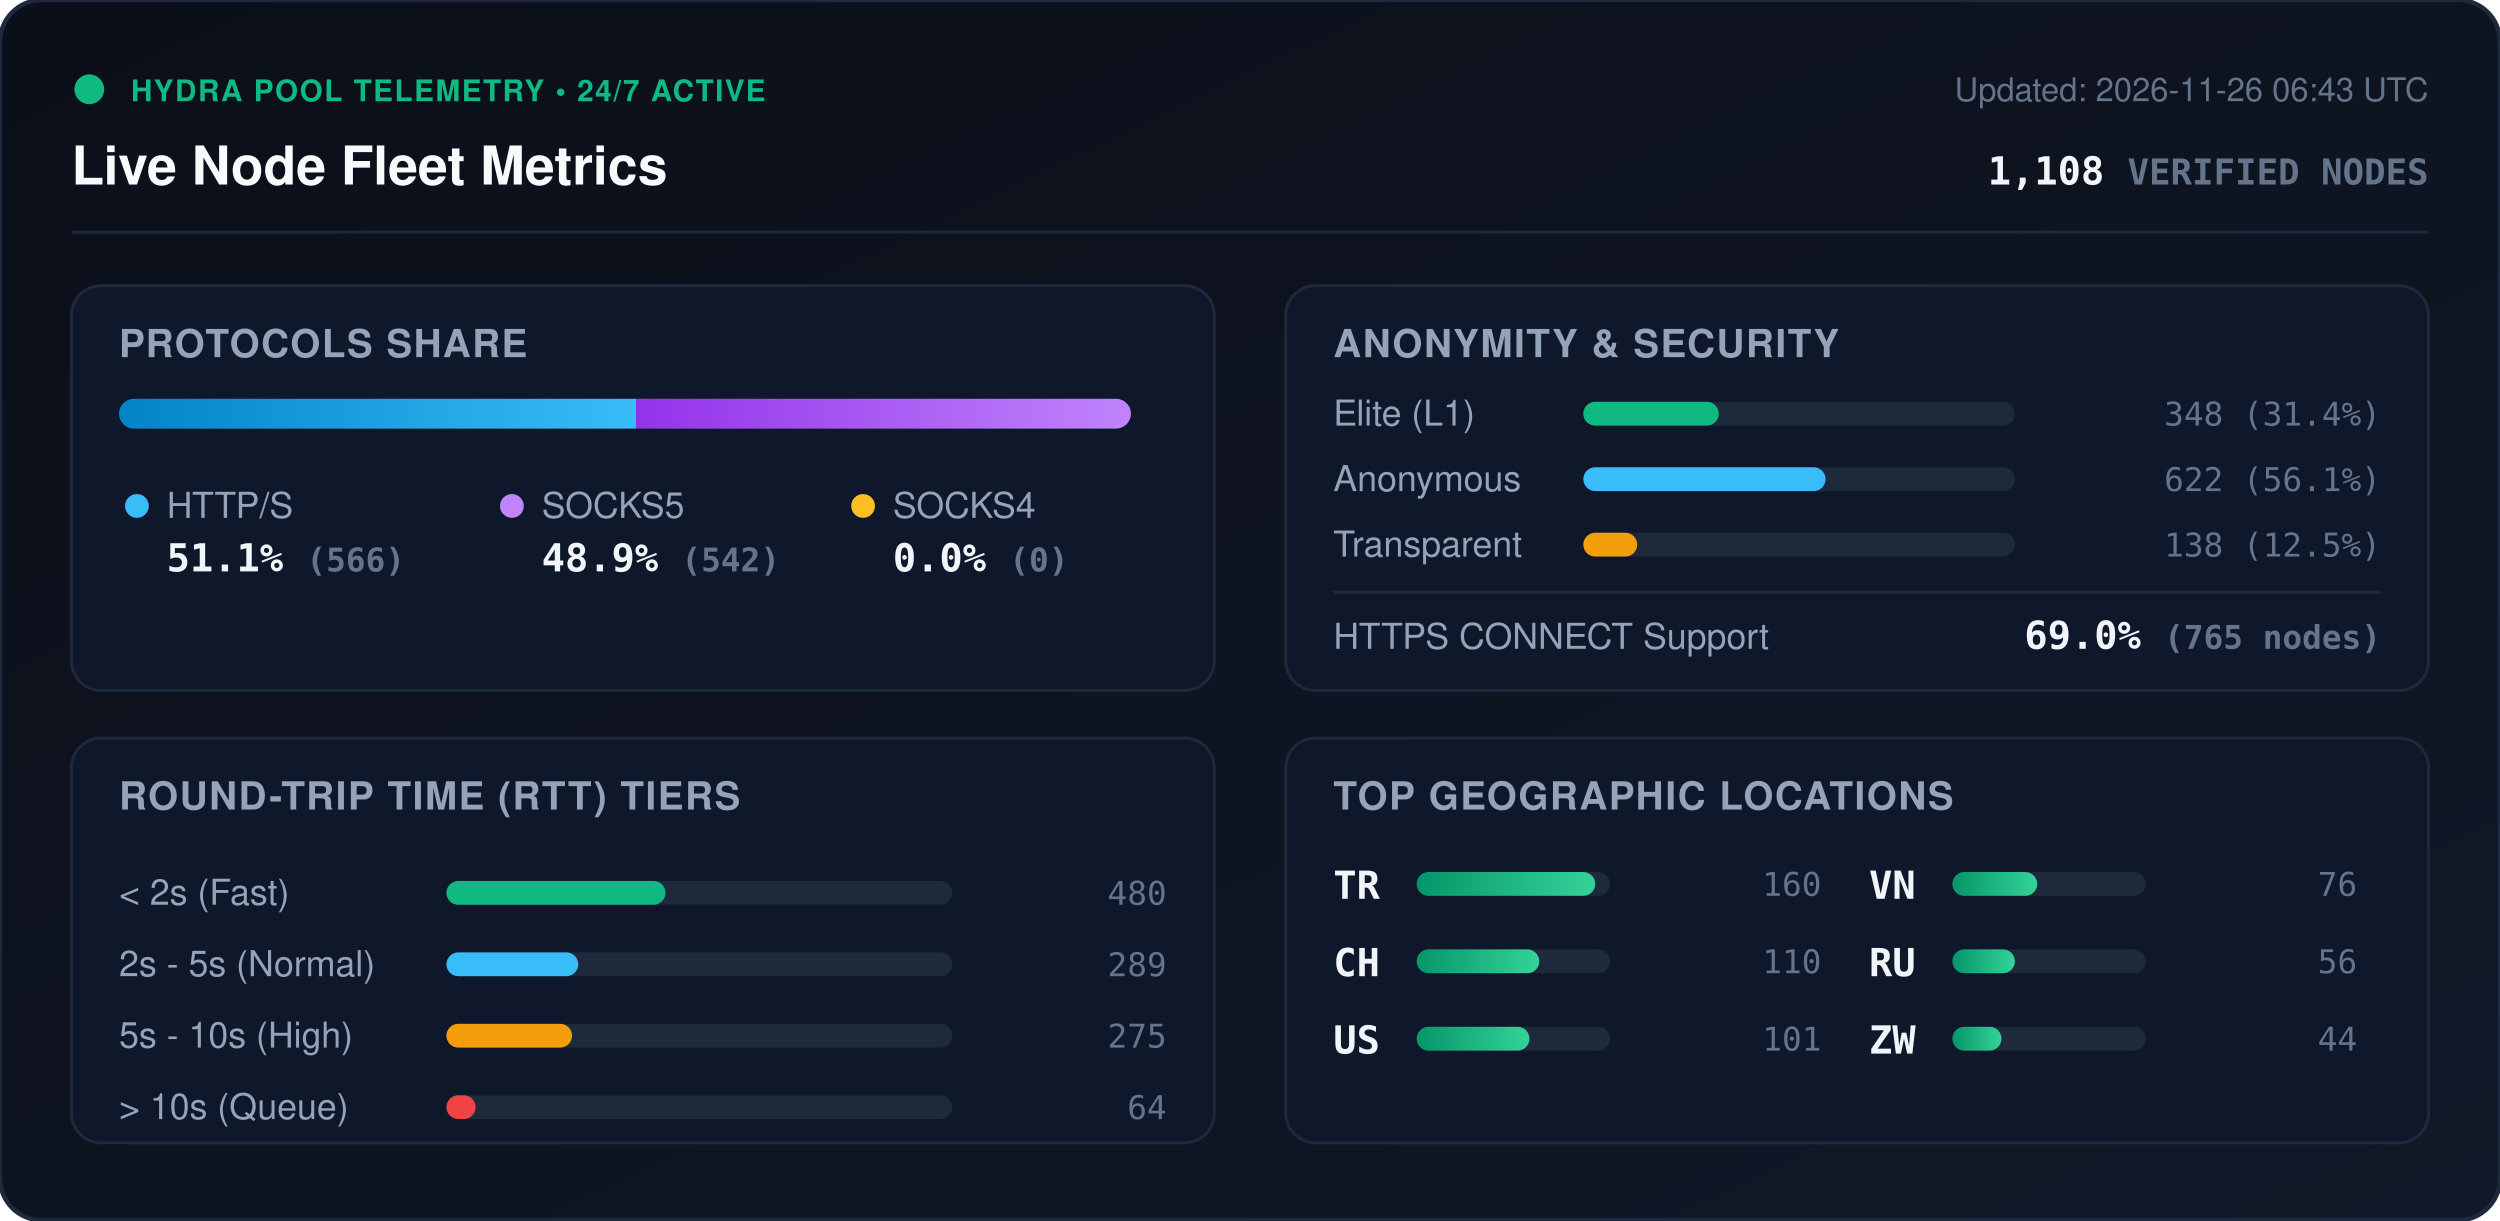
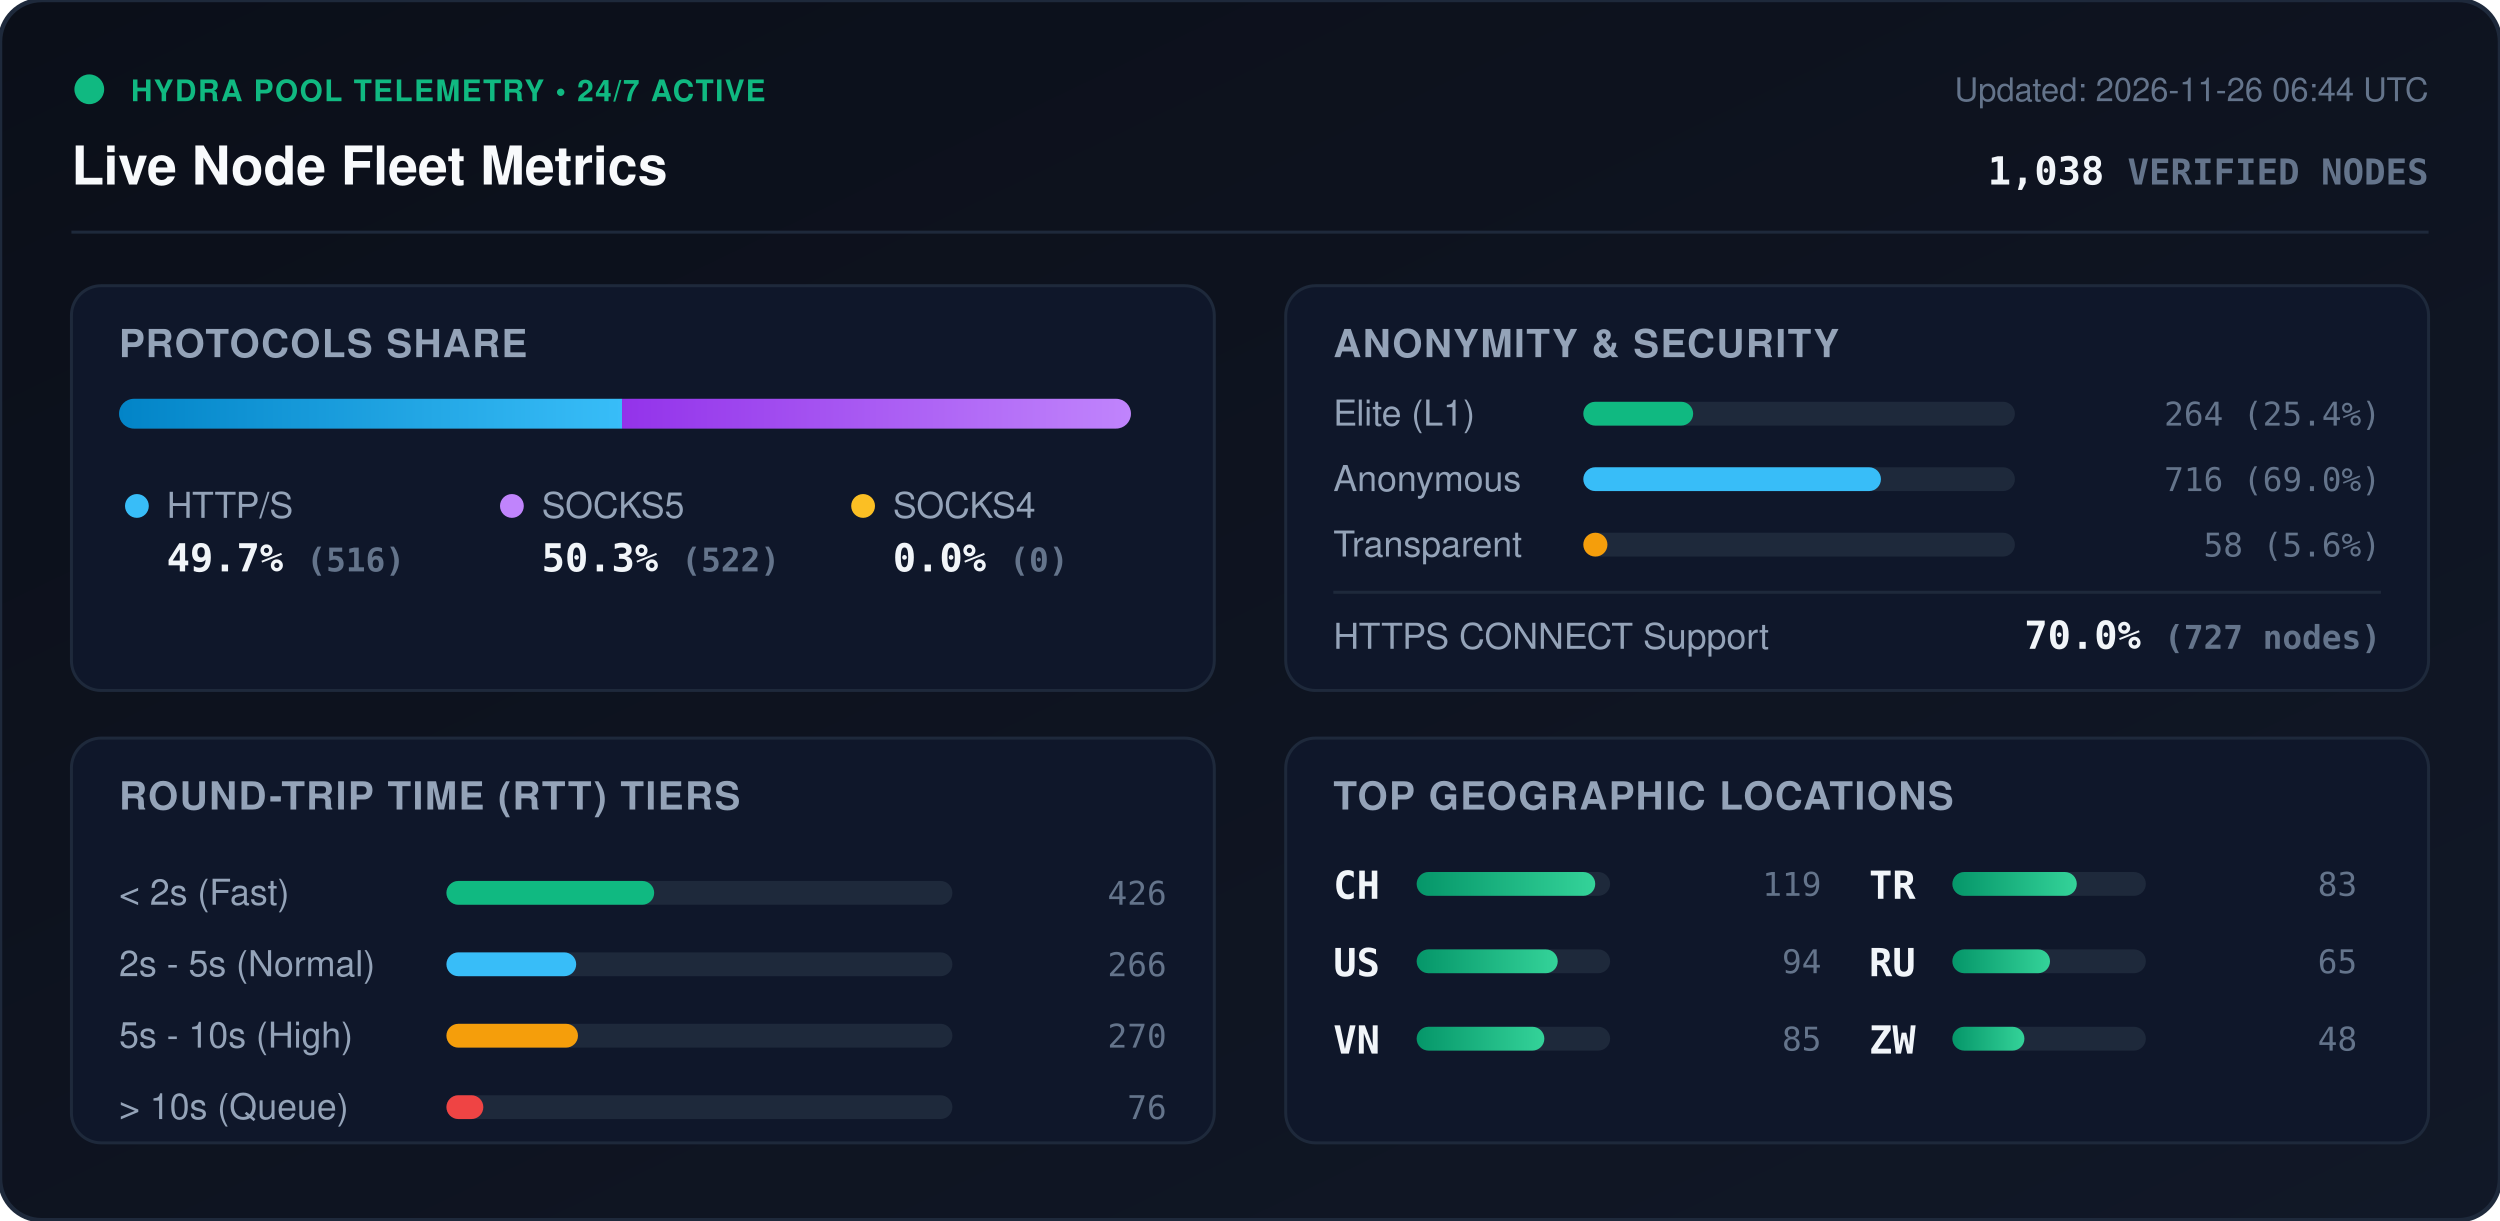
<svg xmlns="http://www.w3.org/2000/svg" viewBox="0 0 840 410" width="840" height="410" style="max-width: 100%; height: auto;">
  <defs>
    <linearGradient id="bg" x1="0%" y1="0%" x2="100%" y2="100%">
      <stop offset="0%" stop-color="#0b0f19" />
      <stop offset="100%" stop-color="#111827" />
    </linearGradient>
    <linearGradient id="bar-http" x1="0%" y1="0%" x2="100%" y2="0%">
      <stop offset="0%" stop-color="#0284c7" />
      <stop offset="100%" stop-color="#38bdf8" />
    </linearGradient>
    <linearGradient id="bar-socks5" x1="0%" y1="0%" x2="100%" y2="0%">
      <stop offset="0%" stop-color="#9333ea" />
      <stop offset="100%" stop-color="#c084fc" />
    </linearGradient>
    <linearGradient id="bar-socks4" x1="0%" y1="0%" x2="100%" y2="0%">
      <stop offset="0%" stop-color="#d97706" />
      <stop offset="100%" stop-color="#fbbf24" />
    </linearGradient>
    <linearGradient id="bar-green" x1="0%" y1="0%" x2="100%" y2="0%">
      <stop offset="0%" stop-color="#059669" />
      <stop offset="100%" stop-color="#34d399" />
    </linearGradient>
    <clipPath id="prog-track-clip">
      <rect width="340.0" height="10" rx="5" />
    </clipPath>
    <style>
      .title { font: 700 18px -apple-system, BlinkMacSystemFont, 'Segoe UI', Helvetica, Arial, sans-serif; fill: #f8fafc; }
      .sub { font: 500 11px -apple-system, BlinkMacSystemFont, 'Segoe UI', Helvetica, Arial, sans-serif; fill: #64748b; }
      .section-hdr { font: 600 13px -apple-system, BlinkMacSystemFont, 'Segoe UI', Helvetica, Arial, sans-serif; fill: #94a3b8; letter-spacing: 0.5px; }
      .metric-val { font: 700 13px -apple-system, BlinkMacSystemFont, 'Segoe UI', Helvetica, Arial, sans-serif; fill: #f1f5f9; }
      .metric-lbl { font: 500 12px -apple-system, BlinkMacSystemFont, 'Segoe UI', Helvetica, Arial, sans-serif; fill: #94a3b8; }
      .badge-txt { font: 700 10px -apple-system, BlinkMacSystemFont, 'Segoe UI', Helvetica, Arial, sans-serif; fill: #10b981; letter-spacing: 0.5px; }
      .mono { font-family: ui-monospace, SFMono-Regular, Menlo, Monaco, Consolas, monospace; }
      .pulse { animation: beacon 2s infinite ease-in-out; }
      @keyframes beacon { 0%, 100% { opacity: 1; } 50% { opacity: 0.35; } }
    </style>
  </defs>
  <rect width="840" height="410" rx="14" fill="url(#bg)" stroke="#1e293b" stroke-width="1.5" />
  <g transform="translate(24, 24)">
    <circle cx="6" cy="6" r="5" fill="#10b981" class="pulse" />
    <text x="20" y="10" class="badge-txt">HYDRA POOL TELEMETRY • 24/7 ACTIVE</text>
    <text x="0" y="38" class="title">Live Node Fleet Metrics</text>
-     <text x="792" y="10" text-anchor="end" class="sub">Updated: 2026-11-26 06:43 UTC</text>
-     <text x="792" y="38" text-anchor="end" class="metric-val mono" fill="#38bdf8">1,108 <tspan font-size="12" fill="#64748b">VERIFIED NODES</tspan>
+     <text x="792" y="10" text-anchor="end" class="sub">Updated: 2026-11-26 06:44 UTC</text>
+     <text x="792" y="38" text-anchor="end" class="metric-val mono" fill="#38bdf8">1,038 <tspan font-size="12" fill="#64748b">VERIFIED NODES</tspan>
    </text>
  </g>
  <line x1="24" y1="78" x2="816" y2="78" stroke="#1e293b" stroke-width="1" />
  <g transform="translate(24, 96)">
    <rect width="384" height="136" rx="10" fill="#0f172a" stroke="#1e293b" />
    <text x="16" y="24" class="section-hdr">PROTOCOLS SHARE</text>
    <g transform="translate(16, 38)">
      <rect width="340.0" height="10" rx="5" fill="#1e293b" />
      <g clip-path="url(#prog-track-clip)">
-         <rect x="0" width="173.7" height="10" fill="url(#bar-http)" />
-         <rect x="173.7" width="166.3" height="10" fill="url(#bar-socks5)" />
+         <rect x="0" width="169.0" height="10" fill="url(#bar-http)" />
+         <rect x="169.0" width="171.0" height="10" fill="url(#bar-socks5)" />
        <rect x="340.0" width="0.0" height="10" fill="url(#bar-socks4)" />
      </g>
    </g>
    <g transform="translate(16, 68)">
      <circle cx="6" cy="6" r="4" fill="#38bdf8" />
      <text x="16" y="10" class="metric-lbl">HTTP/S</text>
-       <text x="16" y="28" class="metric-val mono">51.1% <tspan font-size="11" fill="#64748b">(566)</tspan>
+       <text x="16" y="28" class="metric-val mono">49.7% <tspan font-size="11" fill="#64748b">(516)</tspan>
      </text>
      <circle cx="132" cy="6" r="4" fill="#c084fc" />
      <text x="142" y="10" class="metric-lbl">SOCKS5</text>
-       <text x="142" y="28" class="metric-val mono">48.9% <tspan font-size="11" fill="#64748b">(542)</tspan>
+       <text x="142" y="28" class="metric-val mono">50.3% <tspan font-size="11" fill="#64748b">(522)</tspan>
      </text>
      <circle cx="250" cy="6" r="4" fill="#fbbf24" />
      <text x="260" y="10" class="metric-lbl">SOCKS4</text>
      <text x="260" y="28" class="metric-val mono">0.0% <tspan font-size="11" fill="#64748b">(0)</tspan>
      </text>
    </g>
  </g>
  <g transform="translate(432, 96)">
    <rect width="384" height="136" rx="10" fill="#0f172a" stroke="#1e293b" />
    <text x="16" y="24" class="section-hdr">ANONYMITY &amp; SECURITY</text>
    <text x="16" y="47" class="metric-lbl">Elite (L1)</text>
    <rect x="100" y="39" width="145.0" height="8" rx="4" fill="#1e293b" />
-     <rect x="100" y="39" width="45.5" height="8" rx="4" fill="#10b981" />
-     <text x="368" y="47" text-anchor="end" class="mono sub" fill="#e2e8f0">348 (31.4%)</text>
+     <rect x="100" y="39" width="36.9" height="8" rx="4" fill="#10b981" />
+     <text x="368" y="47" text-anchor="end" class="mono sub" fill="#e2e8f0">264 (25.4%)</text>
    <text x="16" y="69" class="metric-lbl">Anonymous</text>
    <rect x="100" y="61" width="145.0" height="8" rx="4" fill="#1e293b" />
-     <rect x="100" y="61" width="81.4" height="8" rx="4" fill="#38bdf8" />
-     <text x="368" y="69" text-anchor="end" class="mono sub" fill="#e2e8f0">622 (56.1%)</text>
+     <rect x="100" y="61" width="100.0" height="8" rx="4" fill="#38bdf8" />
+     <text x="368" y="69" text-anchor="end" class="mono sub" fill="#e2e8f0">716 (69.0%)</text>
    <text x="16" y="91" class="metric-lbl">Transparent</text>
    <rect x="100" y="83" width="145.0" height="8" rx="4" fill="#1e293b" />
-     <rect x="100" y="83" width="18.1" height="8" rx="4" fill="#f59e0b" />
-     <text x="368" y="91" text-anchor="end" class="mono sub" fill="#e2e8f0">138 (12.5%)</text>
+     <rect x="100" y="83" width="8.1" height="8" rx="4" fill="#f59e0b" />
+     <text x="368" y="91" text-anchor="end" class="mono sub" fill="#e2e8f0">58 (5.6%)</text>
    <line x1="16" y1="103" x2="368" y2="103" stroke="#1e293b" stroke-width="1" />
    <text x="16" y="122" class="metric-lbl">HTTPS CONNECT Support</text>
-     <text x="368" y="122" text-anchor="end" class="metric-val mono" fill="#34d399">69.0% <tspan font-size="11" fill="#64748b">(765 nodes)</tspan>
+     <text x="368" y="122" text-anchor="end" class="metric-val mono" fill="#34d399">70.0% <tspan font-size="11" fill="#64748b">(727 nodes)</tspan>
    </text>
  </g>
  <g transform="translate(24, 248)">
    <rect width="384" height="136" rx="10" fill="#0f172a" stroke="#1e293b" />
    <text x="16" y="24" class="section-hdr">ROUND-TRIP TIME (RTT) TIERS</text>
    <g transform="translate(16, 42)">
      <text x="0" y="14" class="metric-lbl">&lt; 2s (Fast)</text>
      <rect x="110" y="6" width="170" height="8" rx="4" fill="#1e293b" />
-       <rect x="110" y="6" width="73.6" height="8" rx="4" fill="#10b981" />
-       <text x="352" y="14" text-anchor="end" class="mono sub">480</text>
+       <rect x="110" y="6" width="69.8" height="8" rx="4" fill="#10b981" />
+       <text x="352" y="14" text-anchor="end" class="mono sub">426</text>
      <text x="0" y="38" class="metric-lbl">2s - 5s (Normal)</text>
      <rect x="110" y="30" width="170" height="8" rx="4" fill="#1e293b" />
-       <rect x="110" y="30" width="44.3" height="8" rx="4" fill="#38bdf8" />
-       <text x="352" y="38" text-anchor="end" class="mono sub">289</text>
+       <rect x="110" y="30" width="43.6" height="8" rx="4" fill="#38bdf8" />
+       <text x="352" y="38" text-anchor="end" class="mono sub">266</text>
      <text x="0" y="62" class="metric-lbl">5s - 10s (High)</text>
      <rect x="110" y="54" width="170" height="8" rx="4" fill="#1e293b" />
-       <rect x="110" y="54" width="42.2" height="8" rx="4" fill="#f59e0b" />
-       <text x="352" y="62" text-anchor="end" class="mono sub">275</text>
+       <rect x="110" y="54" width="44.2" height="8" rx="4" fill="#f59e0b" />
+       <text x="352" y="62" text-anchor="end" class="mono sub">270</text>
      <text x="0" y="86" class="metric-lbl">&gt; 10s (Queue)</text>
      <rect x="110" y="78" width="170" height="8" rx="4" fill="#1e293b" />
-       <rect x="110" y="78" width="9.8" height="8" rx="4" fill="#ef4444" />
-       <text x="352" y="86" text-anchor="end" class="mono sub">64</text>
+       <rect x="110" y="78" width="12.4" height="8" rx="4" fill="#ef4444" />
+       <text x="352" y="86" text-anchor="end" class="mono sub">76</text>
    </g>
  </g>
  <g transform="translate(432, 248)">
    <rect width="384" height="136" rx="10" fill="#0f172a" stroke="#1e293b" />
    <text x="16" y="24" class="section-hdr">TOP GEOGRAPHIC LOCATIONS</text>
    <g transform="translate(16, 42)">
      <g transform="translate(0, 0)">
+         <text x="0" y="12" class="mono metric-val" font-size="12">CH</text>
+         <rect x="28" y="3" width="65" height="8" rx="4" fill="#1e293b" />
+         <rect x="28" y="3" width="60.0" height="8" rx="4" fill="url(#bar-green)" />
+         <text x="164" y="11" text-anchor="end" class="mono sub">119</text>
+       </g>
+       <g transform="translate(0, 26)">
+         <text x="0" y="12" class="mono metric-val" font-size="12">US</text>
+         <rect x="28" y="3" width="65" height="8" rx="4" fill="#1e293b" />
+         <rect x="28" y="3" width="47.4" height="8" rx="4" fill="url(#bar-green)" />
+         <text x="164" y="11" text-anchor="end" class="mono sub">94</text>
+       </g>
+       <g transform="translate(0, 52)">
+         <text x="0" y="12" class="mono metric-val" font-size="12">VN</text>
+         <rect x="28" y="3" width="65" height="8" rx="4" fill="#1e293b" />
+         <rect x="28" y="3" width="42.9" height="8" rx="4" fill="url(#bar-green)" />
+         <text x="164" y="11" text-anchor="end" class="mono sub">85</text>
+       </g>
+       <g transform="translate(180, 0)">
        <text x="0" y="12" class="mono metric-val" font-size="12">TR</text>
        <rect x="28" y="3" width="65" height="8" rx="4" fill="#1e293b" />
-         <rect x="28" y="3" width="60.0" height="8" rx="4" fill="url(#bar-green)" />
-         <text x="164" y="11" text-anchor="end" class="mono sub">160</text>
-       </g>
-       <g transform="translate(0, 26)">
-         <text x="0" y="12" class="mono metric-val" font-size="12">CH</text>
-         <rect x="28" y="3" width="65" height="8" rx="4" fill="#1e293b" />
-         <rect x="28" y="3" width="41.2" height="8" rx="4" fill="url(#bar-green)" />
-         <text x="164" y="11" text-anchor="end" class="mono sub">110</text>
-       </g>
-       <g transform="translate(0, 52)">
-         <text x="0" y="12" class="mono metric-val" font-size="12">US</text>
-         <rect x="28" y="3" width="65" height="8" rx="4" fill="#1e293b" />
-         <rect x="28" y="3" width="37.9" height="8" rx="4" fill="url(#bar-green)" />
-         <text x="164" y="11" text-anchor="end" class="mono sub">101</text>
-       </g>
-       <g transform="translate(180, 0)">
-         <text x="0" y="12" class="mono metric-val" font-size="12">VN</text>
-         <rect x="28" y="3" width="65" height="8" rx="4" fill="#1e293b" />
-         <rect x="28" y="3" width="28.5" height="8" rx="4" fill="url(#bar-green)" />
-         <text x="164" y="11" text-anchor="end" class="mono sub">76</text>
+         <rect x="28" y="3" width="41.8" height="8" rx="4" fill="url(#bar-green)" />
+         <text x="164" y="11" text-anchor="end" class="mono sub">83</text>
      </g>
      <g transform="translate(180, 26)">
        <text x="0" y="12" class="mono metric-val" font-size="12">RU</text>
        <rect x="28" y="3" width="65" height="8" rx="4" fill="#1e293b" />
-         <rect x="28" y="3" width="21.0" height="8" rx="4" fill="url(#bar-green)" />
-         <text x="164" y="11" text-anchor="end" class="mono sub">56</text>
+         <rect x="28" y="3" width="32.8" height="8" rx="4" fill="url(#bar-green)" />
+         <text x="164" y="11" text-anchor="end" class="mono sub">65</text>
      </g>
      <g transform="translate(180, 52)">
        <text x="0" y="12" class="mono metric-val" font-size="12">ZW</text>
        <rect x="28" y="3" width="65" height="8" rx="4" fill="#1e293b" />
-         <rect x="28" y="3" width="16.5" height="8" rx="4" fill="url(#bar-green)" />
-         <text x="164" y="11" text-anchor="end" class="mono sub">44</text>
+         <rect x="28" y="3" width="24.2" height="8" rx="4" fill="url(#bar-green)" />
+         <text x="164" y="11" text-anchor="end" class="mono sub">48</text>
      </g>
    </g>
  </g>
</svg>
